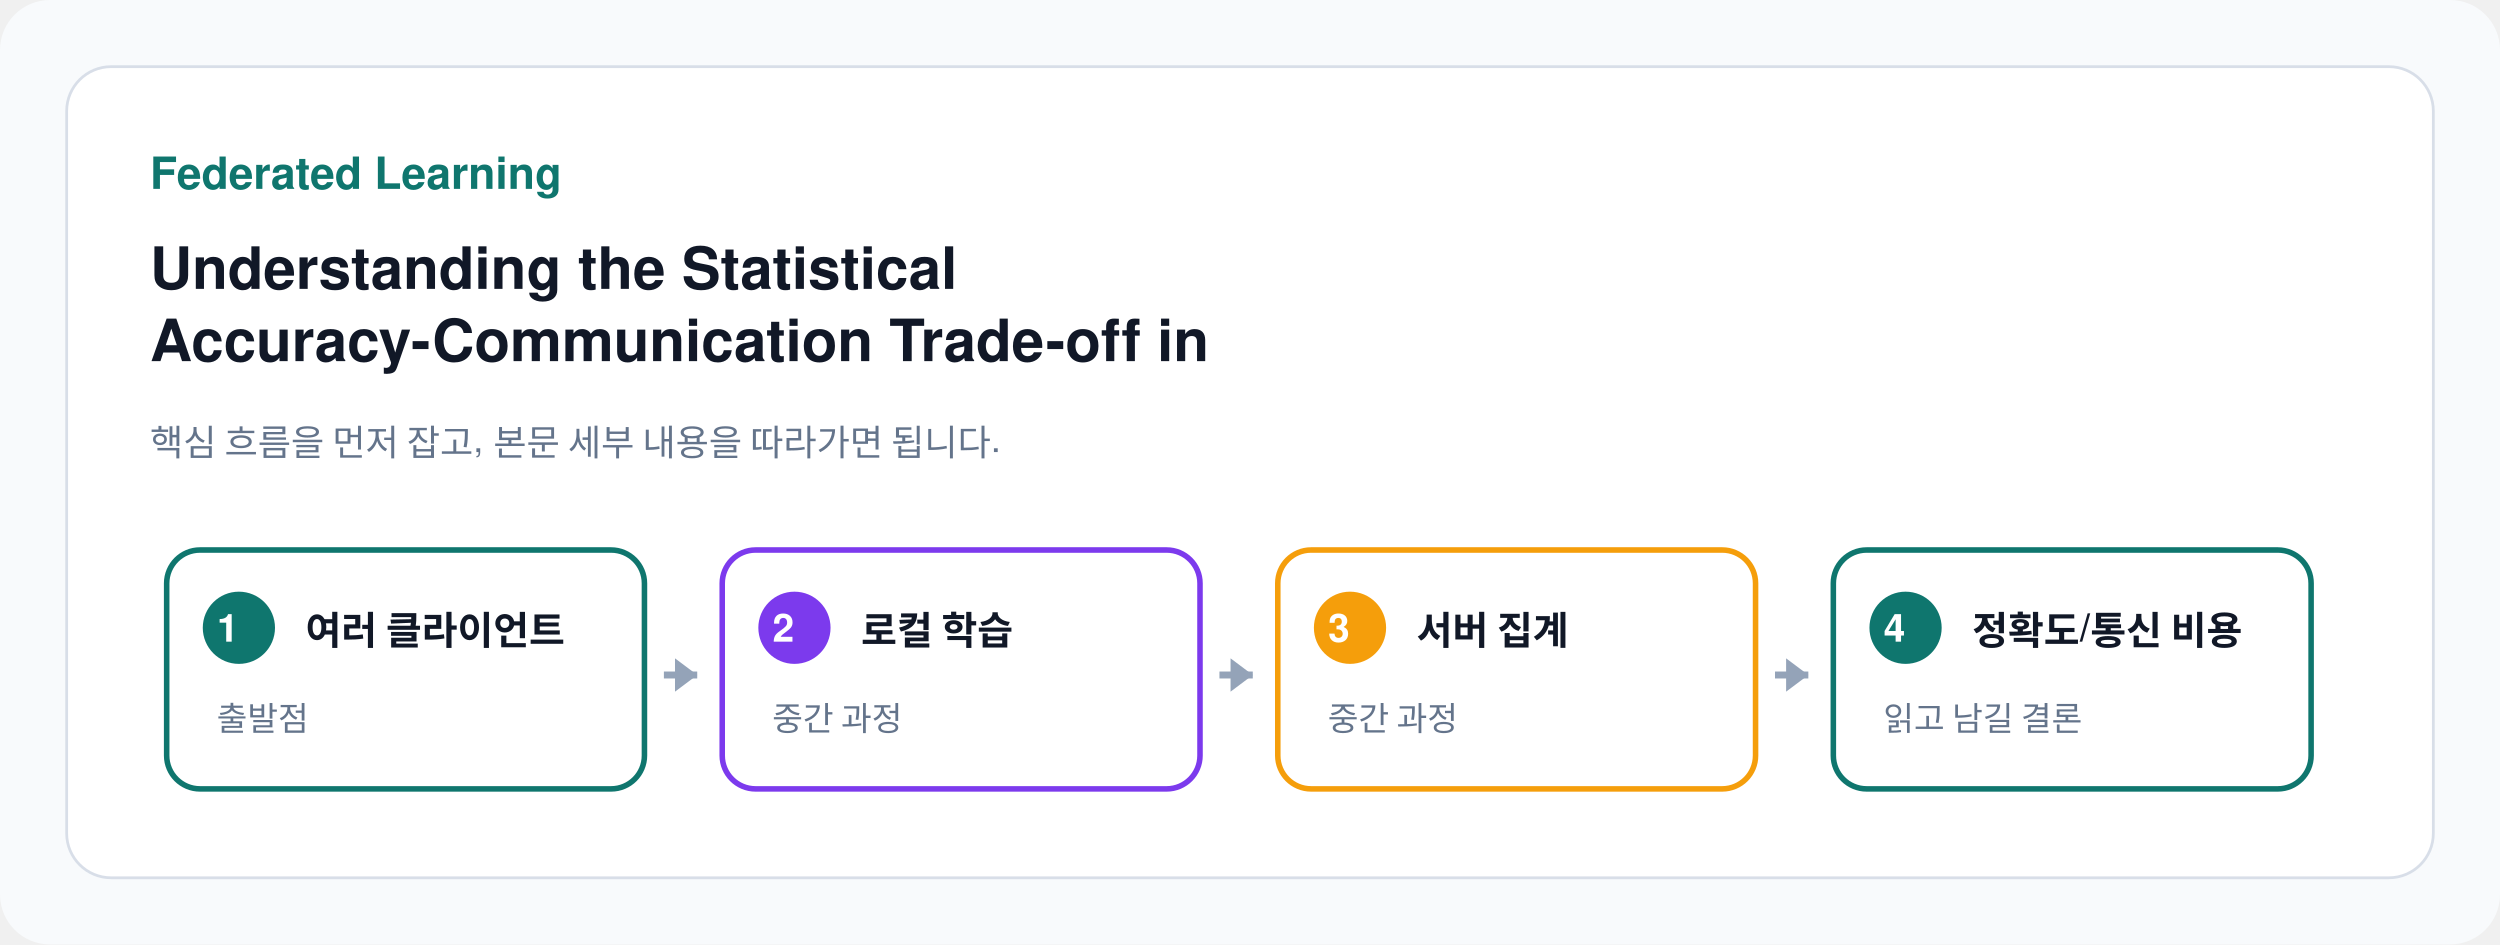
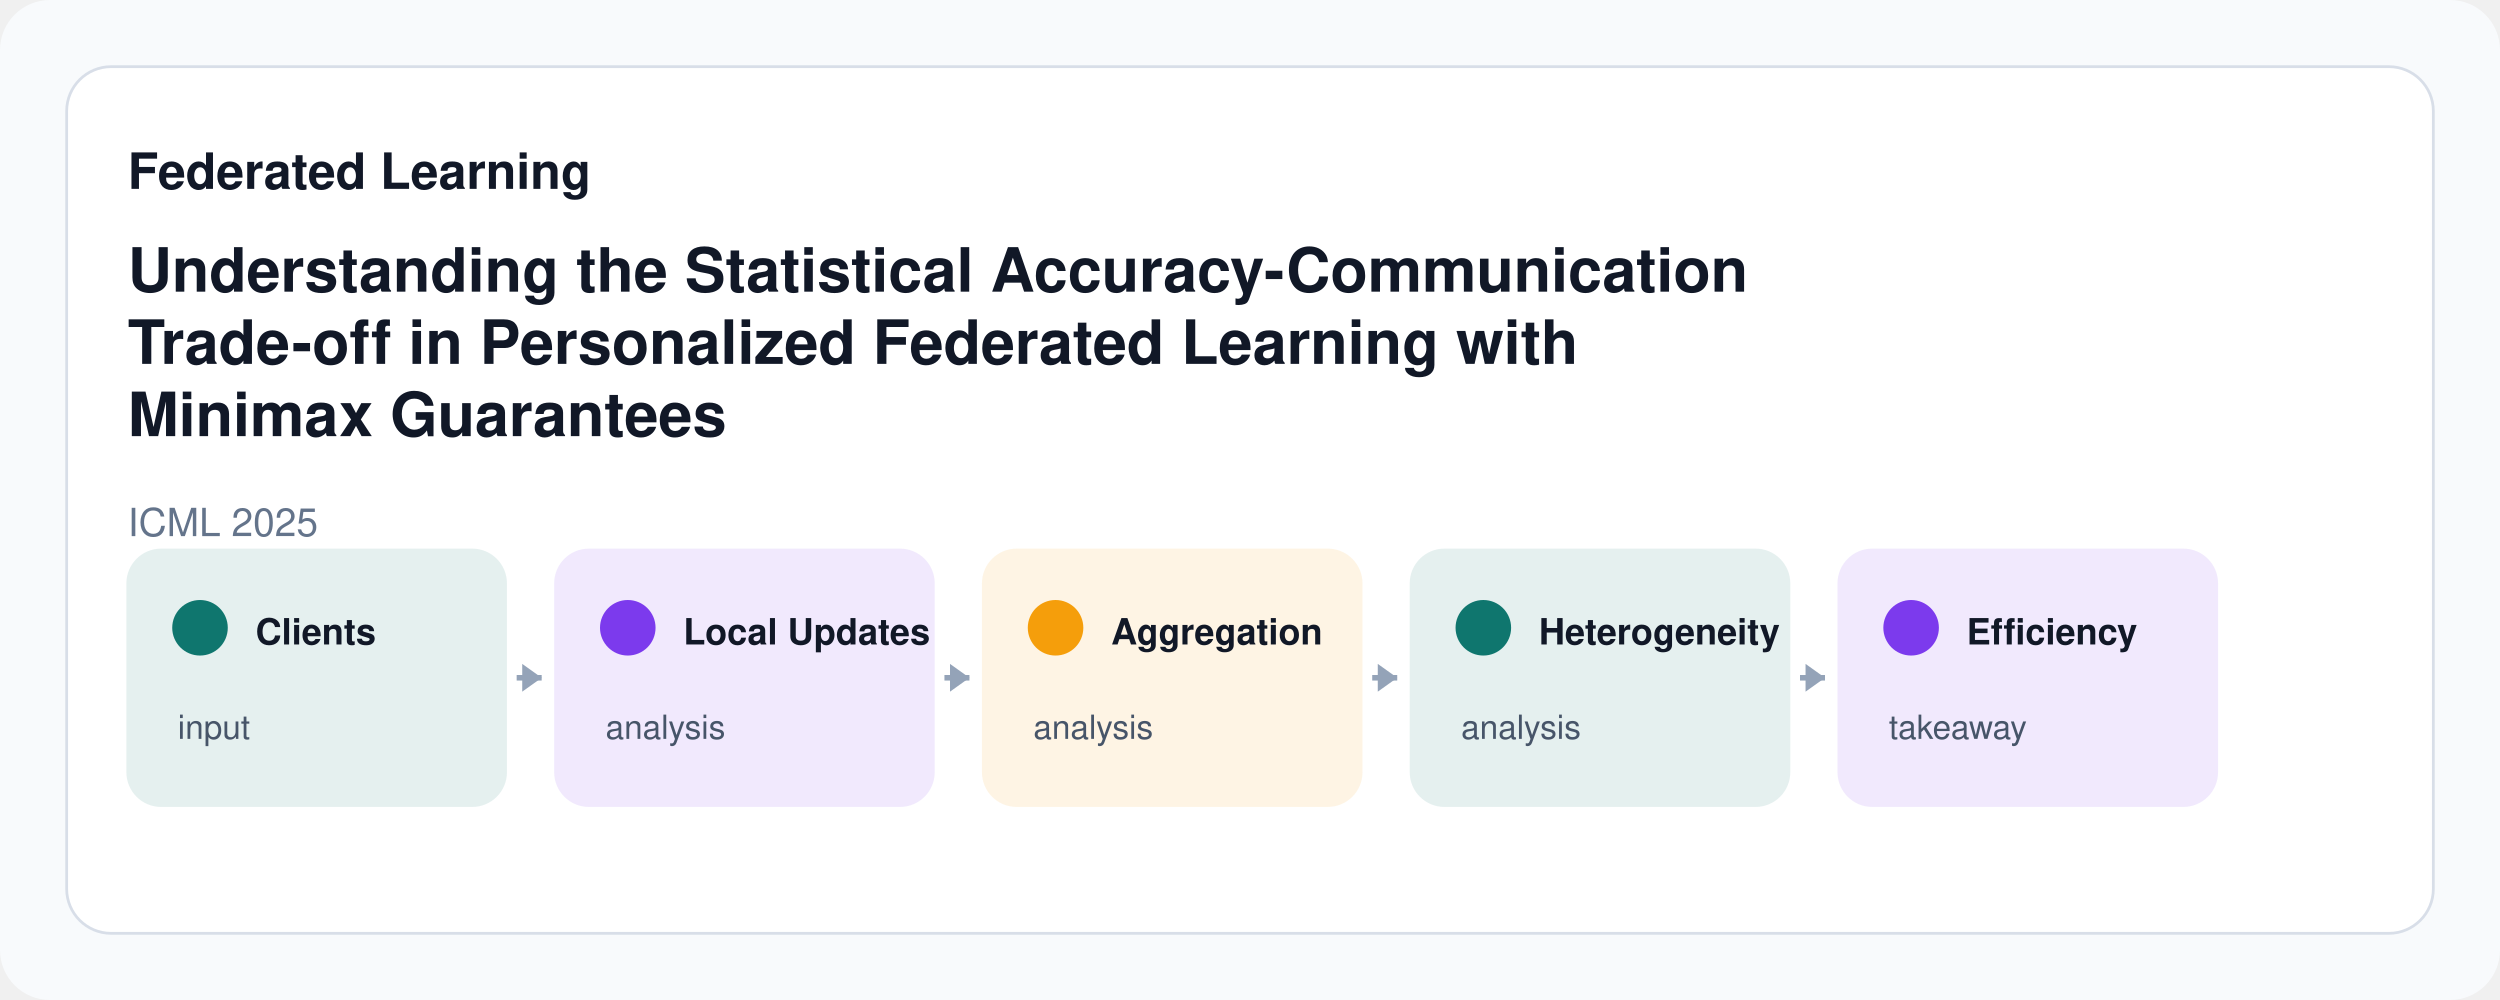
- <svg xmlns="http://www.w3.org/2000/svg" width="900" height="340" viewBox="0 0 900 340" role="img" aria-labelledby="title desc">
-   <rect width="900" height="340" rx="18" fill="#f8fafc" />
-   <rect x="24" y="24" width="852" height="292" rx="16" fill="#ffffff" stroke="#d8dee8" />
-   <text x="54" y="68" font-family="-apple-system, BlinkMacSystemFont, Segoe UI, Apple SD Gothic Neo, Noto Sans KR, Helvetica, Arial, sans-serif" font-size="16" font-weight="700" fill="#0f766e">Federated Learning</text>
-   <text x="54" y="104" font-family="-apple-system, BlinkMacSystemFont, Segoe UI, Apple SD Gothic Neo, Noto Sans KR, Helvetica, Arial, sans-serif" font-size="21" font-weight="700" fill="#111827">Understanding the Statistical</text>
-   <text x="54" y="130" font-family="-apple-system, BlinkMacSystemFont, Segoe UI, Apple SD Gothic Neo, Noto Sans KR, Helvetica, Arial, sans-serif" font-size="21" font-weight="700" fill="#111827">Accuracy-Communication Trade-off in</text>
-   <text x="54" y="164" font-family="-apple-system, BlinkMacSystemFont, Segoe UI, Apple SD Gothic Neo, Noto Sans KR, Helvetica, Arial, sans-serif" font-size="13" fill="#64748b">핵심 흐름을 먼저 잡고, 본문 세부 내용을 따라가면 됩니다.</text>
-   <rect x="60" y="198" width="172" height="86" rx="12" fill="#ffffff" stroke="#0f766e" stroke-width="2" />
-   <circle cx="86" cy="226" r="13" fill="#0f766e" />
-   <text x="82" y="231" text-anchor="middle" font-family="-apple-system, BlinkMacSystemFont, Segoe UI, Helvetica, Arial, sans-serif" font-size="14" font-weight="700" fill="#ffffff">1</text>
-   <text x="110" y="232" font-family="-apple-system, BlinkMacSystemFont, Segoe UI, Apple SD Gothic Neo, Noto Sans KR, Helvetica, Arial, sans-serif" font-size="14" font-weight="700" fill="#111827">여러 클라이언트</text>
-   <text x="78" y="263" font-family="-apple-system, BlinkMacSystemFont, Segoe UI, Apple SD Gothic Neo, Noto Sans KR, Helvetica, Arial, sans-serif" font-size="12" fill="#64748b">출발점</text>
-   <path d="M239 243 H251" stroke="#94a3b8" stroke-width="2.5" />
-   <path d="M251 243 l-8 -6 v12 z" fill="#94a3b8" />
-   <rect x="260" y="198" width="172" height="86" rx="12" fill="#ffffff" stroke="#7c3aed" stroke-width="2" />
-   <circle cx="286" cy="226" r="13" fill="#7c3aed" />
-   <text x="282" y="231" text-anchor="middle" font-family="-apple-system, BlinkMacSystemFont, Segoe UI, Helvetica, Arial, sans-serif" font-size="14" font-weight="700" fill="#ffffff">2</text>
-   <text x="310" y="232" font-family="-apple-system, BlinkMacSystemFont, Segoe UI, Apple SD Gothic Neo, Noto Sans KR, Helvetica, Arial, sans-serif" font-size="14" font-weight="700" fill="#111827">로컬 학습</text>
-   <text x="278" y="263" font-family="-apple-system, BlinkMacSystemFont, Segoe UI, Apple SD Gothic Neo, Noto Sans KR, Helvetica, Arial, sans-serif" font-size="12" fill="#64748b">중간 과정</text>
-   <path d="M439 243 H451" stroke="#94a3b8" stroke-width="2.5" />
-   <path d="M451 243 l-8 -6 v12 z" fill="#94a3b8" />
-   <rect x="460" y="198" width="172" height="86" rx="12" fill="#ffffff" stroke="#f59e0b" stroke-width="2" />
-   <circle cx="486" cy="226" r="13" fill="#f59e0b" />
-   <text x="482" y="231" text-anchor="middle" font-family="-apple-system, BlinkMacSystemFont, Segoe UI, Helvetica, Arial, sans-serif" font-size="14" font-weight="700" fill="#ffffff">3</text>
-   <text x="510" y="232" font-family="-apple-system, BlinkMacSystemFont, Segoe UI, Apple SD Gothic Neo, Noto Sans KR, Helvetica, Arial, sans-serif" font-size="14" font-weight="700" fill="#111827">서버 집계</text>
-   <text x="478" y="263" font-family="-apple-system, BlinkMacSystemFont, Segoe UI, Apple SD Gothic Neo, Noto Sans KR, Helvetica, Arial, sans-serif" font-size="12" fill="#64748b">중간 과정</text>
-   <path d="M639 243 H651" stroke="#94a3b8" stroke-width="2.5" />
-   <path d="M651 243 l-8 -6 v12 z" fill="#94a3b8" />
-   <rect x="660" y="198" width="172" height="86" rx="12" fill="#ffffff" stroke="#0f766e" stroke-width="2" />
-   <circle cx="686" cy="226" r="13" fill="#0f766e" />
-   <text x="682" y="231" text-anchor="middle" font-family="-apple-system, BlinkMacSystemFont, Segoe UI, Helvetica, Arial, sans-serif" font-size="14" font-weight="700" fill="#ffffff">4</text>
-   <text x="710" y="232" font-family="-apple-system, BlinkMacSystemFont, Segoe UI, Apple SD Gothic Neo, Noto Sans KR, Helvetica, Arial, sans-serif" font-size="14" font-weight="700" fill="#111827">정확도/통신 비용</text>
-   <text x="678" y="263" font-family="-apple-system, BlinkMacSystemFont, Segoe UI, Apple SD Gothic Neo, Noto Sans KR, Helvetica, Arial, sans-serif" font-size="12" fill="#64748b">읽고 남길 결론</text>
+ <svg xmlns="http://www.w3.org/2000/svg" width="900" height="360" viewBox="0 0 900 360" role="img" aria-labelledby="title desc">
+   <rect width="900" height="360" rx="18" fill="#f8fafc" />
+   <rect x="24" y="24" width="852" height="312" rx="16" fill="#ffffff" stroke="#d8dee8" />
+   <text x="46" y="68" font-family="-apple-system, BlinkMacSystemFont, Segoe UI, Helvetica, Arial, sans-serif" font-size="18" font-weight="700" fill="#111827">Federated Learning</text>
+   <text x="46" y="105" font-family="-apple-system, BlinkMacSystemFont, Segoe UI, Helvetica, Arial, sans-serif" font-size="22" font-weight="700" fill="#111827">Understanding the Statistical Accuracy-Communication</text>
+   <text x="46" y="131" font-family="-apple-system, BlinkMacSystemFont, Segoe UI, Helvetica, Arial, sans-serif" font-size="22" font-weight="700" fill="#111827">Trade-off in Personalized Federated Learning with</text>
+   <text x="46" y="157" font-family="-apple-system, BlinkMacSystemFont, Segoe UI, Helvetica, Arial, sans-serif" font-size="22" font-weight="700" fill="#111827">Minimax Guarantees</text>
+   <text x="46" y="193" font-family="-apple-system, BlinkMacSystemFont, Segoe UI, Helvetica, Arial, sans-serif" font-size="14" fill="#64748b">ICML 2025</text>
+   <rect x="46" y="198" width="136" height="92" rx="12" fill="#0f766e" opacity="0.11" stroke="#0f766e" />
+   <circle cx="72" cy="226" r="10" fill="#0f766e" />
+   <text x="92" y="232" font-family="-apple-system, BlinkMacSystemFont, Segoe UI, Helvetica, Arial, sans-serif" font-size="13" font-weight="700" fill="#111827">Clients</text>
+   <text x="64" y="266" font-family="-apple-system, BlinkMacSystemFont, Segoe UI, Helvetica, Arial, sans-serif" font-size="12" fill="#475569">input</text>
+   <path d="M186 244 H195" stroke="#94a3b8" stroke-width="2" />
+   <path d="M195 244 l-7 -5 v10 z" fill="#94a3b8" />
+   <rect x="200" y="198" width="136" height="92" rx="12" fill="#7c3aed" opacity="0.11" stroke="#7c3aed" />
+   <circle cx="226" cy="226" r="10" fill="#7c3aed" />
+   <text x="246" y="232" font-family="-apple-system, BlinkMacSystemFont, Segoe UI, Helvetica, Arial, sans-serif" font-size="13" font-weight="700" fill="#111827">Local Updates</text>
+   <text x="218" y="266" font-family="-apple-system, BlinkMacSystemFont, Segoe UI, Helvetica, Arial, sans-serif" font-size="12" fill="#475569">analysis</text>
+   <path d="M340 244 H349" stroke="#94a3b8" stroke-width="2" />
+   <path d="M349 244 l-7 -5 v10 z" fill="#94a3b8" />
+   <rect x="354" y="198" width="136" height="92" rx="12" fill="#f59e0b" opacity="0.11" stroke="#f59e0b" />
+   <circle cx="380" cy="226" r="10" fill="#f59e0b" />
+   <text x="400" y="232" font-family="-apple-system, BlinkMacSystemFont, Segoe UI, Helvetica, Arial, sans-serif" font-size="13" font-weight="700" fill="#111827">Aggregation</text>
+   <text x="372" y="266" font-family="-apple-system, BlinkMacSystemFont, Segoe UI, Helvetica, Arial, sans-serif" font-size="12" fill="#475569">analysis</text>
+   <path d="M494 244 H503" stroke="#94a3b8" stroke-width="2" />
+   <path d="M503 244 l-7 -5 v10 z" fill="#94a3b8" />
+   <rect x="508" y="198" width="136" height="92" rx="12" fill="#0f766e" opacity="0.11" stroke="#0f766e" />
+   <circle cx="534" cy="226" r="10" fill="#0f766e" />
+   <text x="554" y="232" font-family="-apple-system, BlinkMacSystemFont, Segoe UI, Helvetica, Arial, sans-serif" font-size="13" font-weight="700" fill="#111827">Heterogeneity</text>
+   <text x="526" y="266" font-family="-apple-system, BlinkMacSystemFont, Segoe UI, Helvetica, Arial, sans-serif" font-size="12" fill="#475569">analysis</text>
+   <path d="M648 244 H657" stroke="#94a3b8" stroke-width="2" />
+   <path d="M657 244 l-7 -5 v10 z" fill="#94a3b8" />
+   <rect x="662" y="198" width="136" height="92" rx="12" fill="#7c3aed" opacity="0.11" stroke="#7c3aed" />
+   <circle cx="688" cy="226" r="10" fill="#7c3aed" />
+   <text x="708" y="232" font-family="-apple-system, BlinkMacSystemFont, Segoe UI, Helvetica, Arial, sans-serif" font-size="13" font-weight="700" fill="#111827">Efficiency</text>
+   <text x="680" y="266" font-family="-apple-system, BlinkMacSystemFont, Segoe UI, Helvetica, Arial, sans-serif" font-size="12" fill="#475569">takeaway</text>
</svg>
